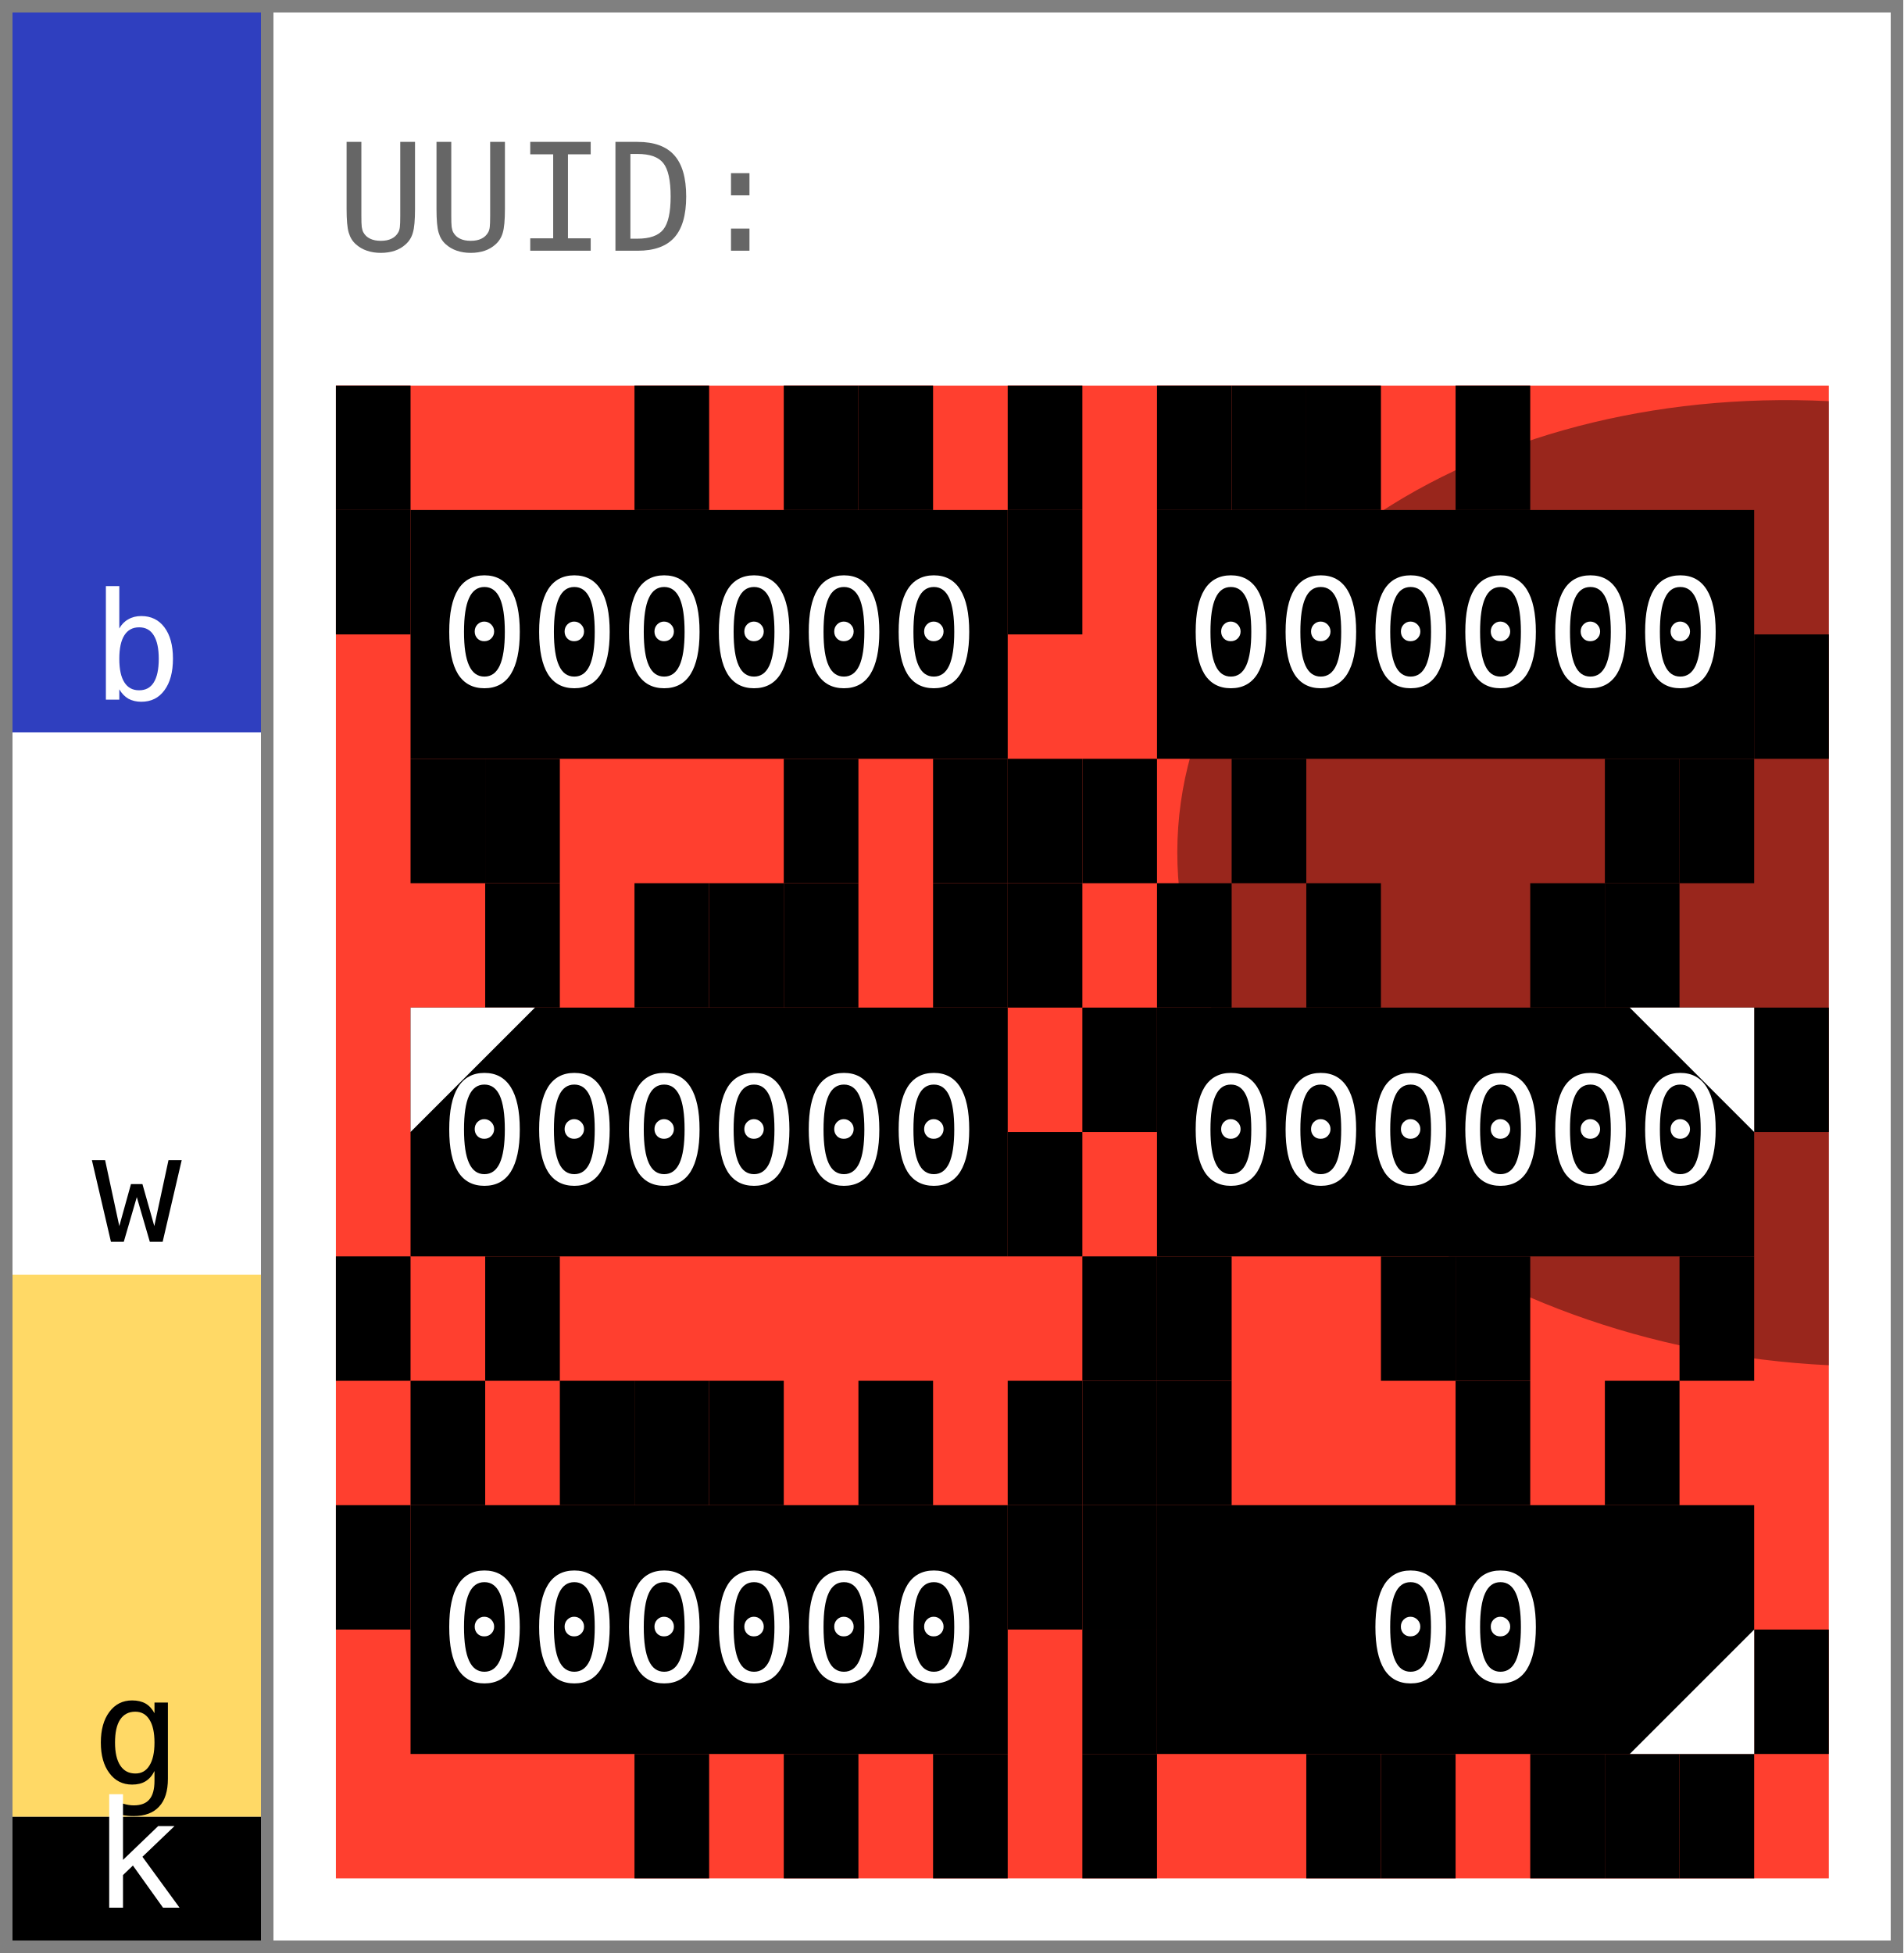
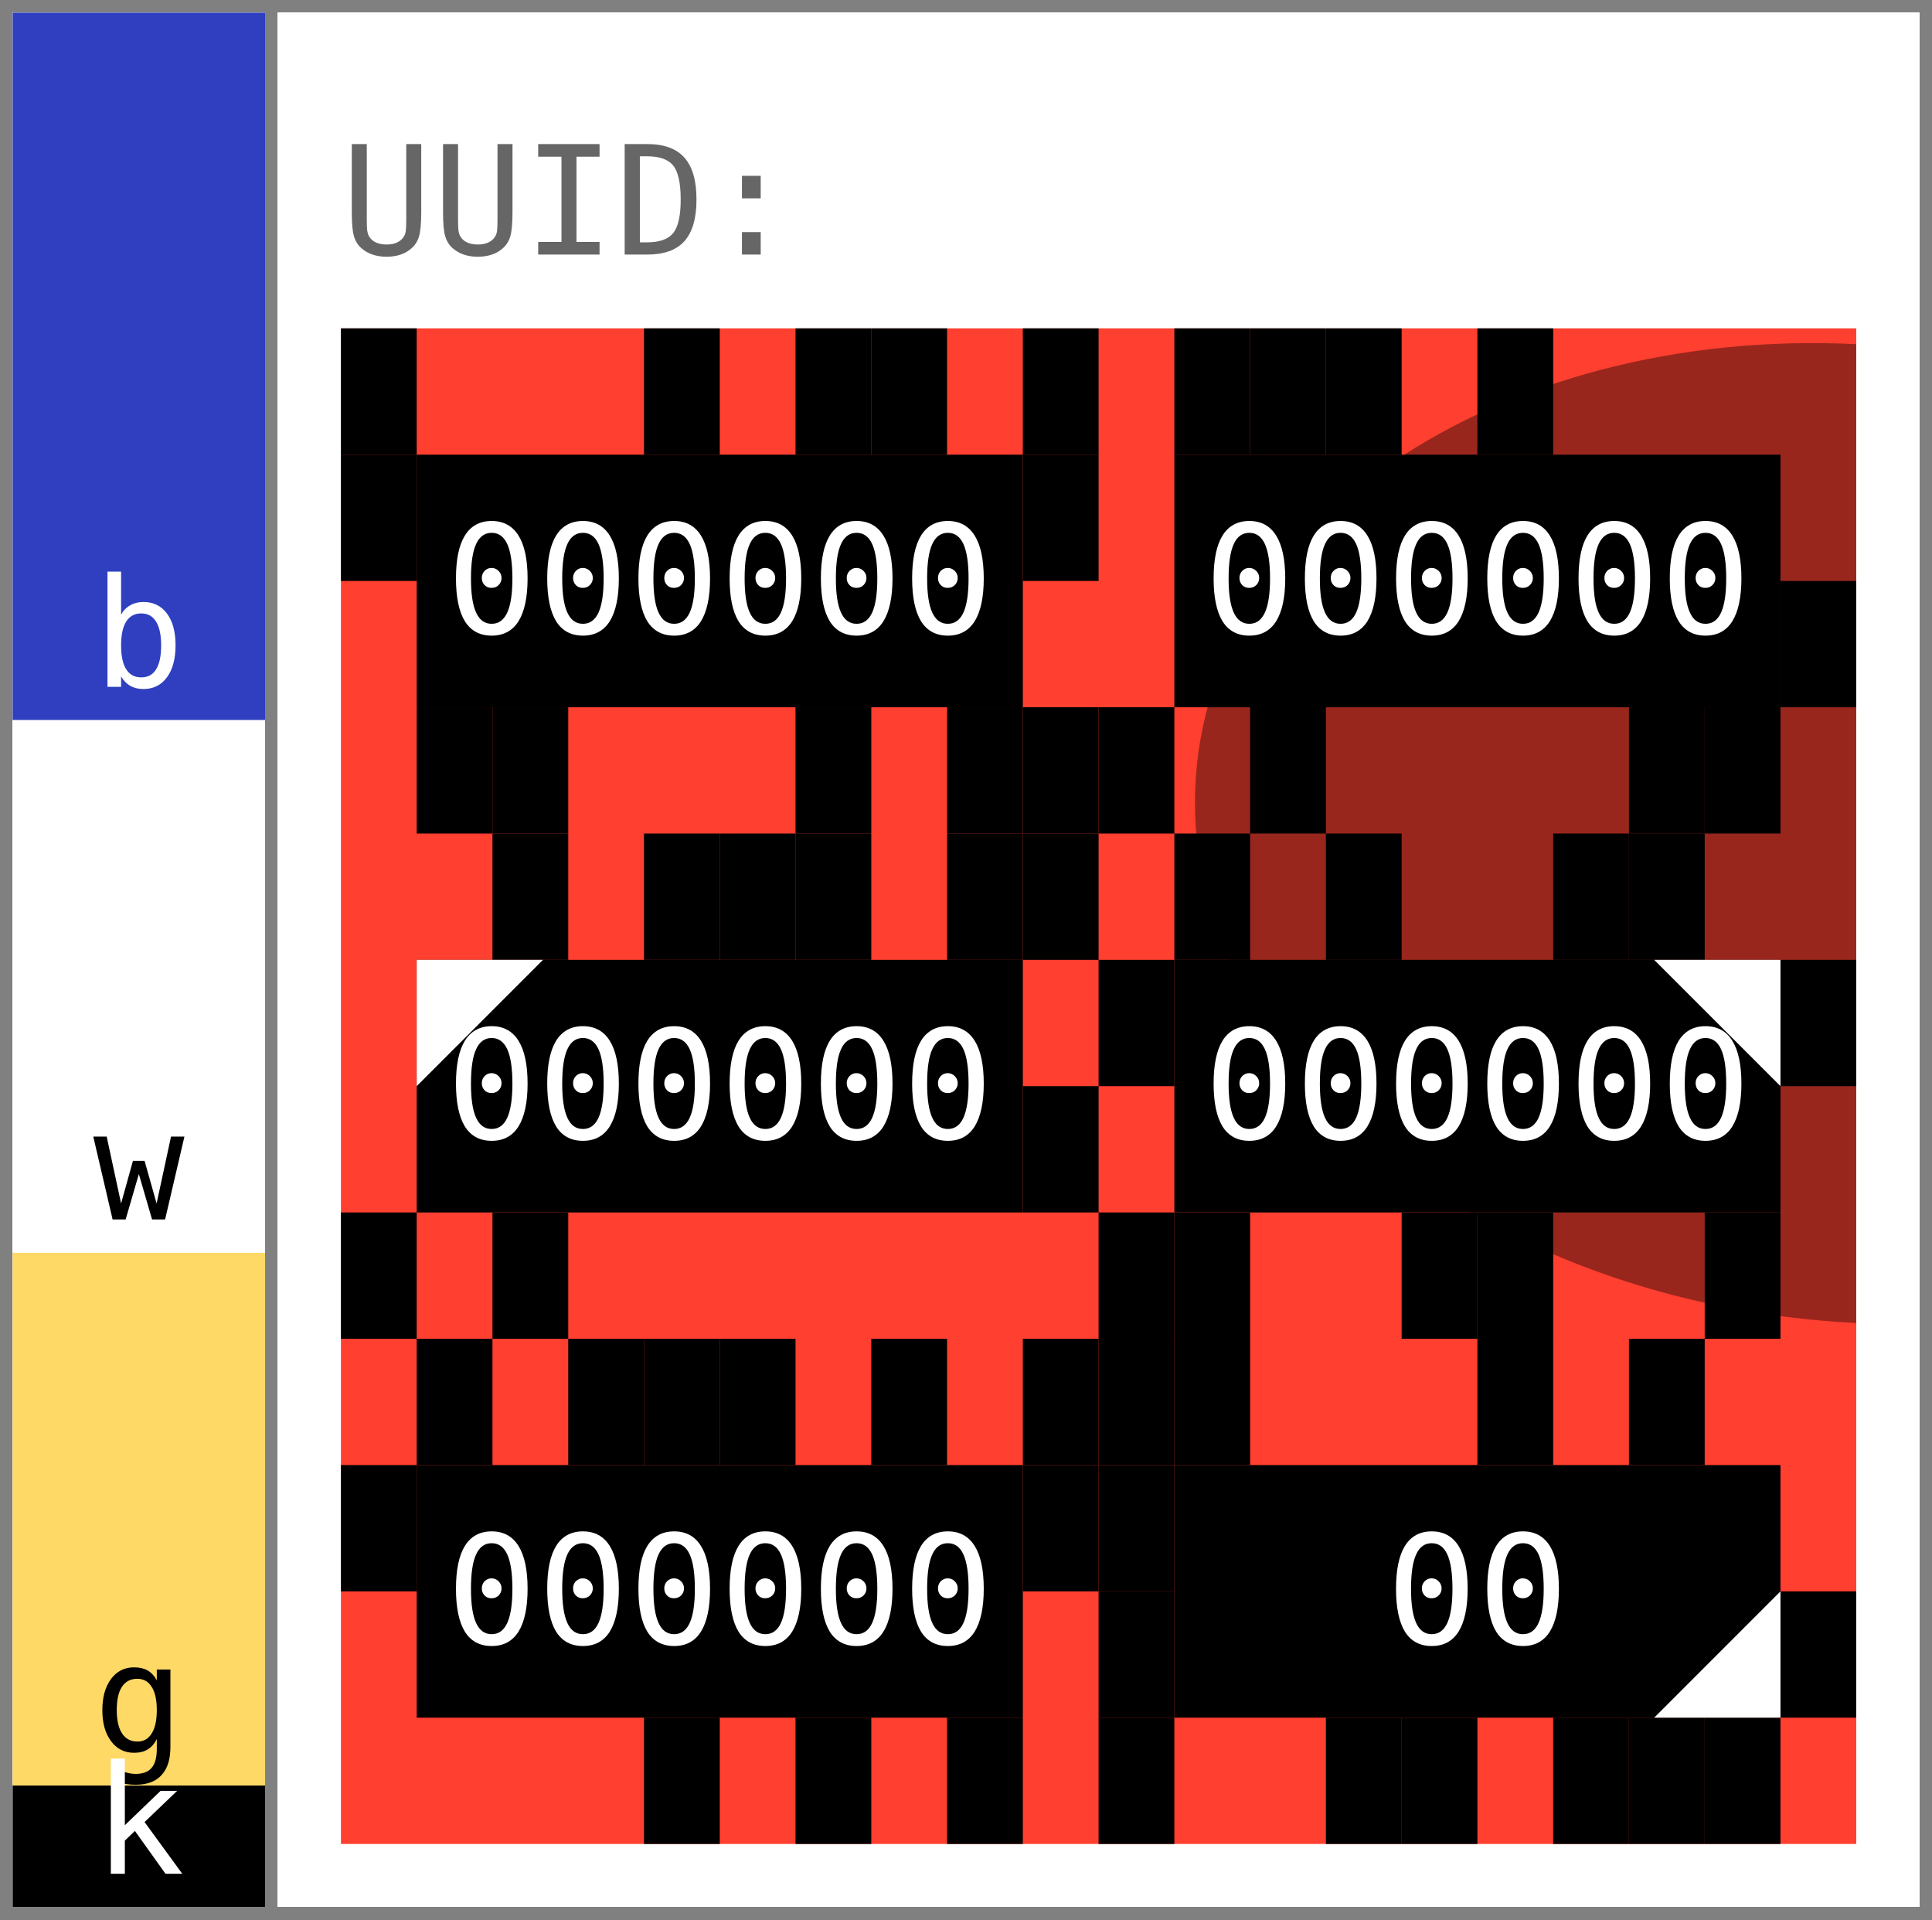
- <svg xmlns="http://www.w3.org/2000/svg" width="153.0" height="157.0" viewBox="0 0 153.0 157.0" data-entviz-version="v6" data-entviz-lib="0.5.0" data-input-bytes="36" data-cols="2" data-rows="3">
+ <svg xmlns="http://www.w3.org/2000/svg" width="153.0" height="152.0" viewBox="0 0 153.0 152.0" data-entviz-version="v6" data-entviz-lib="0.5.0" data-input-bytes="36" data-cols="2" data-rows="3">
  <defs>
    <clipPath id="grid-clip-98b6d128682e280b-2x3">
-       <rect x="27.0" y="31.0" width="120.0" height="120.0" />
+       <rect x="27.0" y="26.0" width="120.0" height="120.0" />
    </clipPath>
  </defs>
-   <rect x="0" y="0" width="153.0" height="157.0" fill="#ffffff" />
+   <rect x="0" y="0" width="153.0" height="152.0" fill="#ffffff" />
  <g data-channel="grid">
-     <rect x="27.0" y="31.0" width="120.0" height="120.0" fill="#ff3f2f" />
+     <rect x="27.0" y="26.0" width="120.0" height="120.0" fill="#ff3f2f" />
    <g>
-       <rect x="27.0" y="31.0" width="6.0" height="10.0" fill="#000000" />
-       <rect x="51.0" y="31.0" width="6.0" height="10.0" fill="#000000" />
-       <rect x="63.0" y="31.0" width="6.0" height="10.0" fill="#000000" />
-       <rect x="69.0" y="31.0" width="6.0" height="10.0" fill="#000000" />
-       <rect x="81.0" y="31.0" width="6.0" height="10.0" fill="#000000" />
-       <rect x="81.0" y="41.0" width="6.0" height="10.0" fill="#000000" />
-       <rect x="81.0" y="61.0" width="6.0" height="10.0" fill="#000000" />
-       <rect x="75.0" y="61.0" width="6.0" height="10.0" fill="#000000" />
-       <rect x="63.0" y="61.0" width="6.0" height="10.0" fill="#000000" />
-       <rect x="39.0" y="61.0" width="6.0" height="10.0" fill="#000000" />
-       <rect x="33.0" y="61.0" width="6.0" height="10.0" fill="#000000" />
-       <rect x="27.0" y="41.0" width="6.0" height="10.0" fill="#000000" />
-       <rect x="93.0" y="31.0" width="6.0" height="10.0" fill="#000000" />
-       <rect x="99.0" y="31.0" width="6.0" height="10.0" fill="#000000" />
-       <rect x="105.0" y="31.0" width="6.0" height="10.0" fill="#000000" />
-       <rect x="117.0" y="31.0" width="6.0" height="10.0" fill="#000000" />
-       <rect x="141.0" y="51.0" width="6.0" height="10.0" fill="#000000" />
-       <rect x="135.0" y="61.0" width="6.0" height="10.0" fill="#000000" />
-       <rect x="129.0" y="61.0" width="6.0" height="10.0" fill="#000000" />
-       <rect x="99.0" y="61.0" width="6.0" height="10.0" fill="#000000" />
-       <rect x="87.0" y="61.0" width="6.0" height="10.0" fill="#000000" />
-       <rect x="39.0" y="71.0" width="6.0" height="10.0" fill="#000000" />
-       <rect x="51.0" y="71.0" width="6.0" height="10.0" fill="#000000" />
-       <rect x="57.0" y="71.0" width="6.0" height="10.0" fill="#000000" />
-       <rect x="63.0" y="71.0" width="6.0" height="10.0" fill="#000000" />
-       <rect x="75.0" y="71.0" width="6.0" height="10.0" fill="#000000" />
-       <rect x="81.0" y="71.0" width="6.0" height="10.0" fill="#000000" />
-       <rect x="81.0" y="91.0" width="6.0" height="10.0" fill="#000000" />
-       <rect x="39.0" y="101.0" width="6.0" height="10.0" fill="#000000" />
-       <rect x="27.0" y="101.0" width="6.0" height="10.0" fill="#000000" />
-       <rect x="93.0" y="71.0" width="6.0" height="10.0" fill="#000000" />
-       <rect x="105.0" y="71.0" width="6.0" height="10.0" fill="#000000" />
-       <rect x="123.0" y="71.0" width="6.0" height="10.0" fill="#000000" />
-       <rect x="129.0" y="71.0" width="6.0" height="10.0" fill="#000000" />
-       <rect x="141.0" y="81.0" width="6.0" height="10.0" fill="#000000" />
-       <rect x="135.0" y="101.0" width="6.0" height="10.0" fill="#000000" />
-       <rect x="117.0" y="101.0" width="6.0" height="10.0" fill="#000000" />
-       <rect x="111.0" y="101.0" width="6.0" height="10.0" fill="#000000" />
-       <rect x="93.0" y="101.0" width="6.0" height="10.0" fill="#000000" />
-       <rect x="87.0" y="101.0" width="6.0" height="10.0" fill="#000000" />
-       <rect x="87.0" y="81.0" width="6.0" height="10.0" fill="#000000" />
-       <rect x="33.0" y="111.0" width="6.0" height="10.0" fill="#000000" />
-       <rect x="45.0" y="111.0" width="6.0" height="10.0" fill="#000000" />
-       <rect x="51.0" y="111.0" width="6.0" height="10.0" fill="#000000" />
-       <rect x="57.0" y="111.0" width="6.0" height="10.0" fill="#000000" />
-       <rect x="69.0" y="111.0" width="6.0" height="10.0" fill="#000000" />
-       <rect x="81.0" y="111.0" width="6.0" height="10.0" fill="#000000" />
-       <rect x="81.0" y="121.0" width="6.0" height="10.0" fill="#000000" />
-       <rect x="75.0" y="141.0" width="6.0" height="10.0" fill="#000000" />
-       <rect x="63.0" y="141.0" width="6.0" height="10.0" fill="#000000" />
-       <rect x="51.0" y="141.0" width="6.0" height="10.0" fill="#000000" />
-       <rect x="27.0" y="121.0" width="6.0" height="10.0" fill="#000000" />
-       <rect x="87.0" y="111.0" width="6.0" height="10.0" fill="#000000" />
-       <rect x="93.0" y="111.0" width="6.0" height="10.0" fill="#000000" />
-       <rect x="117.0" y="111.0" width="6.0" height="10.0" fill="#000000" />
-       <rect x="129.0" y="111.0" width="6.0" height="10.0" fill="#000000" />
-       <rect x="141.0" y="131.0" width="6.0" height="10.0" fill="#000000" />
-       <rect x="135.0" y="141.0" width="6.0" height="10.0" fill="#000000" />
-       <rect x="129.0" y="141.0" width="6.0" height="10.0" fill="#000000" />
-       <rect x="123.0" y="141.0" width="6.0" height="10.0" fill="#000000" />
-       <rect x="111.0" y="141.0" width="6.0" height="10.0" fill="#000000" />
-       <rect x="105.0" y="141.0" width="6.0" height="10.0" fill="#000000" />
-       <rect x="87.0" y="141.0" width="6.0" height="10.0" fill="#000000" />
-       <rect x="87.0" y="131.0" width="6.0" height="10.0" fill="#000000" />
-       <rect x="87.0" y="121.0" width="6.0" height="10.0" fill="#000000" />
+       <rect x="27.0" y="26.0" width="6.0" height="10.0" fill="#000000" />
+       <rect x="51.0" y="26.0" width="6.0" height="10.0" fill="#000000" />
+       <rect x="63.0" y="26.0" width="6.0" height="10.0" fill="#000000" />
+       <rect x="69.0" y="26.0" width="6.0" height="10.0" fill="#000000" />
+       <rect x="81.0" y="26.0" width="6.0" height="10.0" fill="#000000" />
+       <rect x="81.0" y="36.0" width="6.0" height="10.0" fill="#000000" />
+       <rect x="81.0" y="56.0" width="6.0" height="10.0" fill="#000000" />
+       <rect x="75.0" y="56.0" width="6.0" height="10.0" fill="#000000" />
+       <rect x="63.0" y="56.0" width="6.0" height="10.0" fill="#000000" />
+       <rect x="39.0" y="56.0" width="6.0" height="10.0" fill="#000000" />
+       <rect x="33.0" y="56.0" width="6.0" height="10.0" fill="#000000" />
+       <rect x="27.0" y="36.0" width="6.0" height="10.0" fill="#000000" />
+       <rect x="93.0" y="26.0" width="6.0" height="10.0" fill="#000000" />
+       <rect x="99.0" y="26.0" width="6.0" height="10.0" fill="#000000" />
+       <rect x="105.0" y="26.0" width="6.0" height="10.0" fill="#000000" />
+       <rect x="117.0" y="26.0" width="6.0" height="10.0" fill="#000000" />
+       <rect x="141.0" y="46.0" width="6.0" height="10.0" fill="#000000" />
+       <rect x="135.0" y="56.0" width="6.0" height="10.0" fill="#000000" />
+       <rect x="129.0" y="56.0" width="6.0" height="10.0" fill="#000000" />
+       <rect x="99.0" y="56.0" width="6.0" height="10.0" fill="#000000" />
+       <rect x="87.0" y="56.0" width="6.0" height="10.0" fill="#000000" />
+       <rect x="39.0" y="66.0" width="6.0" height="10.0" fill="#000000" />
+       <rect x="51.0" y="66.0" width="6.0" height="10.0" fill="#000000" />
+       <rect x="57.0" y="66.0" width="6.0" height="10.0" fill="#000000" />
+       <rect x="63.0" y="66.0" width="6.0" height="10.0" fill="#000000" />
+       <rect x="75.0" y="66.0" width="6.0" height="10.0" fill="#000000" />
+       <rect x="81.0" y="66.0" width="6.0" height="10.0" fill="#000000" />
+       <rect x="81.0" y="86.0" width="6.0" height="10.0" fill="#000000" />
+       <rect x="39.0" y="96.0" width="6.0" height="10.0" fill="#000000" />
+       <rect x="27.0" y="96.0" width="6.0" height="10.0" fill="#000000" />
+       <rect x="93.0" y="66.0" width="6.0" height="10.0" fill="#000000" />
+       <rect x="105.0" y="66.0" width="6.0" height="10.0" fill="#000000" />
+       <rect x="123.0" y="66.0" width="6.0" height="10.0" fill="#000000" />
+       <rect x="129.0" y="66.0" width="6.0" height="10.0" fill="#000000" />
+       <rect x="141.0" y="76.0" width="6.0" height="10.0" fill="#000000" />
+       <rect x="135.0" y="96.0" width="6.0" height="10.0" fill="#000000" />
+       <rect x="117.0" y="96.0" width="6.0" height="10.0" fill="#000000" />
+       <rect x="111.0" y="96.0" width="6.0" height="10.0" fill="#000000" />
+       <rect x="93.0" y="96.0" width="6.0" height="10.0" fill="#000000" />
+       <rect x="87.0" y="96.0" width="6.0" height="10.0" fill="#000000" />
+       <rect x="87.0" y="76.0" width="6.0" height="10.0" fill="#000000" />
+       <rect x="33.0" y="106.0" width="6.0" height="10.0" fill="#000000" />
+       <rect x="45.0" y="106.0" width="6.0" height="10.0" fill="#000000" />
+       <rect x="51.0" y="106.0" width="6.0" height="10.0" fill="#000000" />
+       <rect x="57.0" y="106.0" width="6.0" height="10.0" fill="#000000" />
+       <rect x="69.0" y="106.0" width="6.0" height="10.0" fill="#000000" />
+       <rect x="81.0" y="106.0" width="6.0" height="10.0" fill="#000000" />
+       <rect x="81.0" y="116.0" width="6.0" height="10.0" fill="#000000" />
+       <rect x="75.0" y="136.0" width="6.0" height="10.0" fill="#000000" />
+       <rect x="63.0" y="136.0" width="6.0" height="10.0" fill="#000000" />
+       <rect x="51.0" y="136.0" width="6.0" height="10.0" fill="#000000" />
+       <rect x="27.0" y="116.0" width="6.0" height="10.0" fill="#000000" />
+       <rect x="87.0" y="106.0" width="6.0" height="10.0" fill="#000000" />
+       <rect x="93.0" y="106.0" width="6.0" height="10.0" fill="#000000" />
+       <rect x="117.0" y="106.0" width="6.0" height="10.0" fill="#000000" />
+       <rect x="129.0" y="106.0" width="6.0" height="10.0" fill="#000000" />
+       <rect x="141.0" y="126.0" width="6.0" height="10.0" fill="#000000" />
+       <rect x="135.0" y="136.0" width="6.0" height="10.0" fill="#000000" />
+       <rect x="129.0" y="136.0" width="6.0" height="10.0" fill="#000000" />
+       <rect x="123.0" y="136.0" width="6.0" height="10.0" fill="#000000" />
+       <rect x="111.0" y="136.0" width="6.0" height="10.0" fill="#000000" />
+       <rect x="105.0" y="136.0" width="6.0" height="10.0" fill="#000000" />
+       <rect x="87.0" y="136.0" width="6.0" height="10.0" fill="#000000" />
+       <rect x="87.0" y="126.0" width="6.0" height="10.0" fill="#000000" />
+       <rect x="87.0" y="116.0" width="6.0" height="10.0" fill="#000000" />
    </g>
-     <g clip-path="url(#grid-clip-98b6d128682e280b-2x3)" data-channel="ellipse" data-ellipse-anchor-x="147.0" data-ellipse-anchor-y="71.0" data-ellipse-rx="38.651509672973965" data-ellipse-ry="52.49682657075569" data-ellipse-rotation-deg="96.0">
-       <ellipse cx="147.0" cy="71.0" rx="38.652" ry="52.497" transform="rotate(96.0 147.0 71.0)" fill="#000000" fill-opacity="0.4" />
+     <g clip-path="url(#grid-clip-98b6d128682e280b-2x3)" data-channel="ellipse" data-ellipse-anchor-x="147.0" data-ellipse-anchor-y="66.0" data-ellipse-rx="38.651509672973965" data-ellipse-ry="52.49682657075569" data-ellipse-rotation-deg="96.0">
+       <ellipse cx="147.0" cy="66.0" rx="38.652" ry="52.497" transform="rotate(96.0 147.0 66.0)" fill="#000000" fill-opacity="0.4" />
    </g>
    <g>
      <g data-channel="cell" data-cell-index="0" data-cell-row="0" data-cell-col="0">
-         <rect x="33.0" y="41.0" width="48.0" height="20.0" fill="#000000" />
-         <text x="57.0" y="51.0" fill="#ffffff" style="font-family: &quot;JetBrains Mono&quot;, &quot;Menlo&quot;, &quot;Consolas&quot;, &quot;DejaVu Sans Mono&quot;, &quot;Liberation Mono&quot;, &quot;Roboto Mono&quot;, &quot;Noto Sans Mono&quot;, monospace; font-size: 12.0px;" text-anchor="middle" dominant-baseline="central">000000</text>
+         <rect x="33.0" y="36.0" width="48.0" height="20.0" fill="#000000" />
+         <text x="57.0" y="46.0" fill="#ffffff" style="font-family: &quot;JetBrains Mono&quot;, &quot;Menlo&quot;, &quot;Consolas&quot;, &quot;DejaVu Sans Mono&quot;, &quot;Liberation Mono&quot;, &quot;Roboto Mono&quot;, &quot;Noto Sans Mono&quot;, monospace; font-size: 12.0px;" text-anchor="middle" dominant-baseline="central">000000</text>
      </g>
      <g data-channel="cell" data-cell-index="1" data-cell-row="0" data-cell-col="1">
-         <rect x="93.0" y="41.0" width="48.0" height="20.0" fill="#000000" />
-         <text x="117.0" y="51.0" fill="#ffffff" style="font-family: &quot;JetBrains Mono&quot;, &quot;Menlo&quot;, &quot;Consolas&quot;, &quot;DejaVu Sans Mono&quot;, &quot;Liberation Mono&quot;, &quot;Roboto Mono&quot;, &quot;Noto Sans Mono&quot;, monospace; font-size: 12.0px;" text-anchor="middle" dominant-baseline="central">000000</text>
+         <rect x="93.0" y="36.0" width="48.0" height="20.0" fill="#000000" />
+         <text x="117.0" y="46.0" fill="#ffffff" style="font-family: &quot;JetBrains Mono&quot;, &quot;Menlo&quot;, &quot;Consolas&quot;, &quot;DejaVu Sans Mono&quot;, &quot;Liberation Mono&quot;, &quot;Roboto Mono&quot;, &quot;Noto Sans Mono&quot;, monospace; font-size: 12.0px;" text-anchor="middle" dominant-baseline="central">000000</text>
      </g>
      <g data-channel="cell" data-cell-index="2" data-cell-row="1" data-cell-col="0" data-cell-quartile="1">
-         <rect x="33.0" y="81.0" width="48.0" height="20.0" fill="#000000" />
-         <text x="57.0" y="91.0" fill="#ffffff" style="font-family: &quot;JetBrains Mono&quot;, &quot;Menlo&quot;, &quot;Consolas&quot;, &quot;DejaVu Sans Mono&quot;, &quot;Liberation Mono&quot;, &quot;Roboto Mono&quot;, &quot;Noto Sans Mono&quot;, monospace; font-size: 12.0px;" text-anchor="middle" dominant-baseline="central">000000</text>
-         <polygon points="33.0,81.0 43.0,81.0 33.0,91.0" fill="#ffffff" />
+         <rect x="33.0" y="76.0" width="48.0" height="20.0" fill="#000000" />
+         <text x="57.0" y="86.0" fill="#ffffff" style="font-family: &quot;JetBrains Mono&quot;, &quot;Menlo&quot;, &quot;Consolas&quot;, &quot;DejaVu Sans Mono&quot;, &quot;Liberation Mono&quot;, &quot;Roboto Mono&quot;, &quot;Noto Sans Mono&quot;, monospace; font-size: 12.0px;" text-anchor="middle" dominant-baseline="central">000000</text>
+         <polygon points="33.0,76.0 43.0,76.0 33.0,86.0" fill="#ffffff" />
      </g>
      <g data-channel="cell" data-cell-index="3" data-cell-row="1" data-cell-col="1" data-cell-quartile="2">
-         <rect x="93.0" y="81.0" width="48.0" height="20.0" fill="#000000" />
-         <text x="117.0" y="91.0" fill="#ffffff" style="font-family: &quot;JetBrains Mono&quot;, &quot;Menlo&quot;, &quot;Consolas&quot;, &quot;DejaVu Sans Mono&quot;, &quot;Liberation Mono&quot;, &quot;Roboto Mono&quot;, &quot;Noto Sans Mono&quot;, monospace; font-size: 12.0px;" text-anchor="middle" dominant-baseline="central">000000</text>
-         <polygon points="141.0,81.0 131.0,81.0 141.0,91.0" fill="#ffffff" />
+         <rect x="93.0" y="76.0" width="48.0" height="20.0" fill="#000000" />
+         <text x="117.0" y="86.0" fill="#ffffff" style="font-family: &quot;JetBrains Mono&quot;, &quot;Menlo&quot;, &quot;Consolas&quot;, &quot;DejaVu Sans Mono&quot;, &quot;Liberation Mono&quot;, &quot;Roboto Mono&quot;, &quot;Noto Sans Mono&quot;, monospace; font-size: 12.0px;" text-anchor="middle" dominant-baseline="central">000000</text>
+         <polygon points="141.0,76.0 131.0,76.0 141.0,86.0" fill="#ffffff" />
      </g>
      <g data-channel="cell" data-cell-index="4" data-cell-row="2" data-cell-col="0">
-         <rect x="33.0" y="121.0" width="48.0" height="20.0" fill="#000000" />
-         <text x="57.0" y="131.0" fill="#ffffff" style="font-family: &quot;JetBrains Mono&quot;, &quot;Menlo&quot;, &quot;Consolas&quot;, &quot;DejaVu Sans Mono&quot;, &quot;Liberation Mono&quot;, &quot;Roboto Mono&quot;, &quot;Noto Sans Mono&quot;, monospace; font-size: 12.0px;" text-anchor="middle" dominant-baseline="central">000000</text>
+         <rect x="33.0" y="116.0" width="48.0" height="20.0" fill="#000000" />
+         <text x="57.0" y="126.0" fill="#ffffff" style="font-family: &quot;JetBrains Mono&quot;, &quot;Menlo&quot;, &quot;Consolas&quot;, &quot;DejaVu Sans Mono&quot;, &quot;Liberation Mono&quot;, &quot;Roboto Mono&quot;, &quot;Noto Sans Mono&quot;, monospace; font-size: 12.0px;" text-anchor="middle" dominant-baseline="central">000000</text>
      </g>
      <g data-channel="cell" data-cell-index="5" data-cell-row="2" data-cell-col="1" data-cell-quartile="3">
-         <rect x="93.0" y="121.0" width="48.0" height="20.0" fill="#000000" />
-         <text x="117.0" y="131.0" fill="#ffffff" style="font-family: &quot;JetBrains Mono&quot;, &quot;Menlo&quot;, &quot;Consolas&quot;, &quot;DejaVu Sans Mono&quot;, &quot;Liberation Mono&quot;, &quot;Roboto Mono&quot;, &quot;Noto Sans Mono&quot;, monospace; font-size: 12.0px;" text-anchor="middle" dominant-baseline="central">00</text>
-         <polygon points="141.0,141.0 141.0,131.0 131.0,141.0" fill="#ffffff" />
+         <rect x="93.0" y="116.0" width="48.0" height="20.0" fill="#000000" />
+         <text x="117.0" y="126.0" fill="#ffffff" style="font-family: &quot;JetBrains Mono&quot;, &quot;Menlo&quot;, &quot;Consolas&quot;, &quot;DejaVu Sans Mono&quot;, &quot;Liberation Mono&quot;, &quot;Roboto Mono&quot;, &quot;Noto Sans Mono&quot;, monospace; font-size: 12.0px;" text-anchor="middle" dominant-baseline="central">00</text>
+         <polygon points="141.0,136.0 141.0,126.0 131.0,136.0" fill="#ffffff" />
      </g>
    </g>
  </g>
  <g data-channel="color-bar">
    <g data-color-bar-rank="0" data-color-bar-band="B">
-       <rect x="1" y="1" width="20.0" height="57.886" fill="#2f3fbf" />
-       <text x="11.0" y="56.246" fill="#ffffff" style="font-family: &quot;JetBrains Mono&quot;, &quot;Menlo&quot;, &quot;Consolas&quot;, &quot;DejaVu Sans Mono&quot;, &quot;Liberation Mono&quot;, &quot;Roboto Mono&quot;, &quot;Noto Sans Mono&quot;, monospace; font-size: 12.0px;" text-anchor="middle" data-color-bar-letter="true">b</text>
+       <rect x="1" y="1" width="20.0" height="56.019" fill="#2f3fbf" />
+       <text x="11.0" y="54.379" fill="#ffffff" style="font-family: &quot;JetBrains Mono&quot;, &quot;Menlo&quot;, &quot;Consolas&quot;, &quot;DejaVu Sans Mono&quot;, &quot;Liberation Mono&quot;, &quot;Roboto Mono&quot;, &quot;Noto Sans Mono&quot;, monospace; font-size: 12.0px;" text-anchor="middle" data-color-bar-letter="true">b</text>
    </g>
    <g data-color-bar-rank="1" data-color-bar-band="W">
-       <rect x="1" y="58.886" width="20.0" height="43.583" fill="#ffffff" />
-       <text x="11.0" y="99.83" fill="#000000" style="font-family: &quot;JetBrains Mono&quot;, &quot;Menlo&quot;, &quot;Consolas&quot;, &quot;DejaVu Sans Mono&quot;, &quot;Liberation Mono&quot;, &quot;Roboto Mono&quot;, &quot;Noto Sans Mono&quot;, monospace; font-size: 12.0px;" text-anchor="middle" data-color-bar-letter="true">w</text>
+       <rect x="1" y="57.019" width="20.0" height="42.178" fill="#ffffff" />
+       <text x="11.0" y="96.557" fill="#000000" style="font-family: &quot;JetBrains Mono&quot;, &quot;Menlo&quot;, &quot;Consolas&quot;, &quot;DejaVu Sans Mono&quot;, &quot;Liberation Mono&quot;, &quot;Roboto Mono&quot;, &quot;Noto Sans Mono&quot;, monospace; font-size: 12.0px;" text-anchor="middle" data-color-bar-letter="true">w</text>
    </g>
    <g data-color-bar-rank="2" data-color-bar-band="G">
-       <rect x="1" y="102.47" width="20.0" height="43.583" fill="#ffd966" />
-       <text x="11.0" y="143.413" fill="#000000" style="font-family: &quot;JetBrains Mono&quot;, &quot;Menlo&quot;, &quot;Consolas&quot;, &quot;DejaVu Sans Mono&quot;, &quot;Liberation Mono&quot;, &quot;Roboto Mono&quot;, &quot;Noto Sans Mono&quot;, monospace; font-size: 12.0px;" text-anchor="middle" data-color-bar-letter="true">g</text>
+       <rect x="1" y="99.197" width="20.0" height="42.178" fill="#ffd966" />
+       <text x="11.0" y="138.734" fill="#000000" style="font-family: &quot;JetBrains Mono&quot;, &quot;Menlo&quot;, &quot;Consolas&quot;, &quot;DejaVu Sans Mono&quot;, &quot;Liberation Mono&quot;, &quot;Roboto Mono&quot;, &quot;Noto Sans Mono&quot;, monospace; font-size: 12.0px;" text-anchor="middle" data-color-bar-letter="true">g</text>
    </g>
    <g data-color-bar-rank="3" data-color-bar-band="K">
-       <rect x="1" y="146.053" width="20.0" height="9.947" fill="#000000" />
-       <text x="11.0" y="153.36" fill="#ffffff" style="font-family: &quot;JetBrains Mono&quot;, &quot;Menlo&quot;, &quot;Consolas&quot;, &quot;DejaVu Sans Mono&quot;, &quot;Liberation Mono&quot;, &quot;Roboto Mono&quot;, &quot;Noto Sans Mono&quot;, monospace; font-size: 12.0px;" text-anchor="middle" data-color-bar-letter="true">k</text>
+       <rect x="1" y="141.374" width="20.0" height="9.626" fill="#000000" />
+       <text x="11.0" y="148.36" fill="#ffffff" style="font-family: &quot;JetBrains Mono&quot;, &quot;Menlo&quot;, &quot;Consolas&quot;, &quot;DejaVu Sans Mono&quot;, &quot;Liberation Mono&quot;, &quot;Roboto Mono&quot;, &quot;Noto Sans Mono&quot;, monospace; font-size: 12.0px;" text-anchor="middle" data-color-bar-letter="true">k</text>
    </g>
  </g>
  <g data-channel="label-top">
    <text x="27.0" y="16.0" fill="#666666" style="font-family: &quot;JetBrains Mono&quot;, &quot;Menlo&quot;, &quot;Consolas&quot;, &quot;DejaVu Sans Mono&quot;, &quot;Liberation Mono&quot;, &quot;Roboto Mono&quot;, &quot;Noto Sans Mono&quot;, monospace; font-size: 12.0px;" dominant-baseline="central">UUID:</text>
  </g>
  <line x1="0" y1="0.5" x2="153.0" y2="0.5" stroke="#808080" stroke-width="1" shape-rendering="crispEdges" />
-   <line x1="152.5" y1="0" x2="152.5" y2="157.0" stroke="#808080" stroke-width="1" shape-rendering="crispEdges" />
-   <line x1="0" y1="156.5" x2="153.0" y2="156.5" stroke="#808080" stroke-width="1" shape-rendering="crispEdges" />
-   <line x1="0.5" y1="0" x2="0.5" y2="157.0" stroke="#808080" stroke-width="1" shape-rendering="crispEdges" />
-   <line x1="21.5" y1="0" x2="21.5" y2="157.0" stroke="#808080" stroke-width="1" shape-rendering="crispEdges" />
+   <line x1="152.5" y1="0" x2="152.5" y2="152.0" stroke="#808080" stroke-width="1" shape-rendering="crispEdges" />
+   <line x1="0" y1="151.5" x2="153.0" y2="151.5" stroke="#808080" stroke-width="1" shape-rendering="crispEdges" />
+   <line x1="0.5" y1="0" x2="0.5" y2="152.0" stroke="#808080" stroke-width="1" shape-rendering="crispEdges" />
+   <line x1="21.5" y1="0" x2="21.5" y2="152.0" stroke="#808080" stroke-width="1" shape-rendering="crispEdges" />
</svg>
